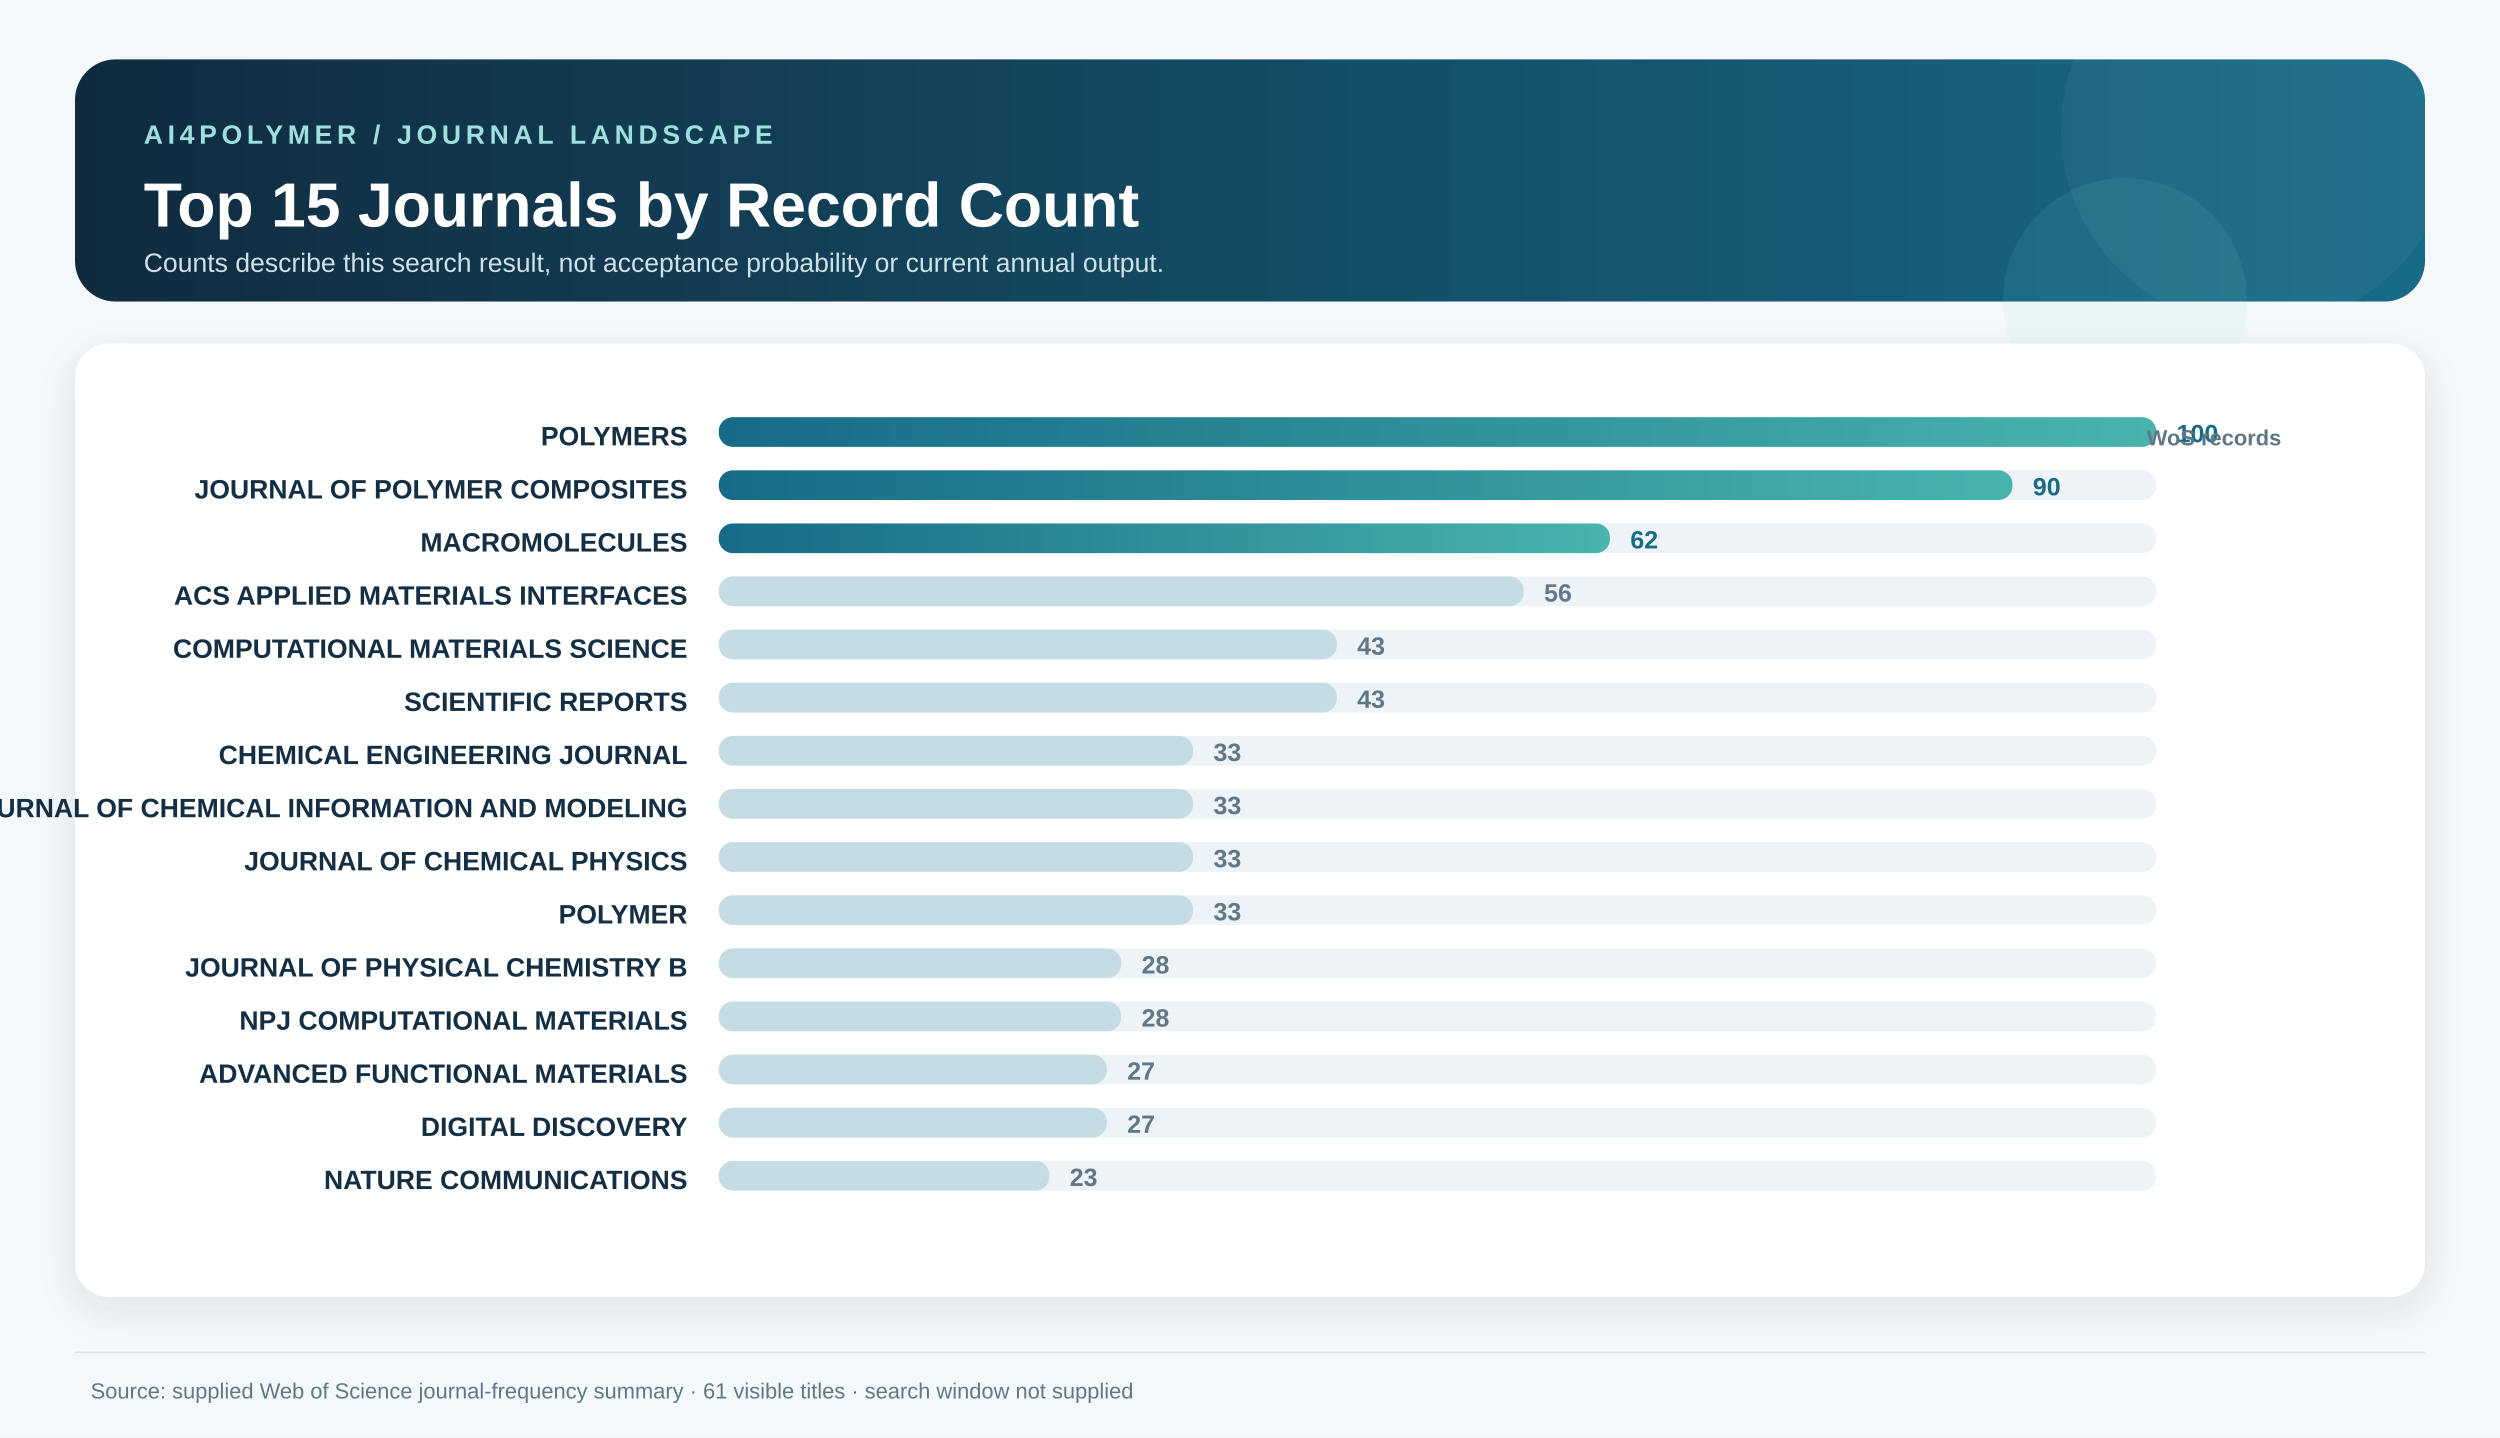
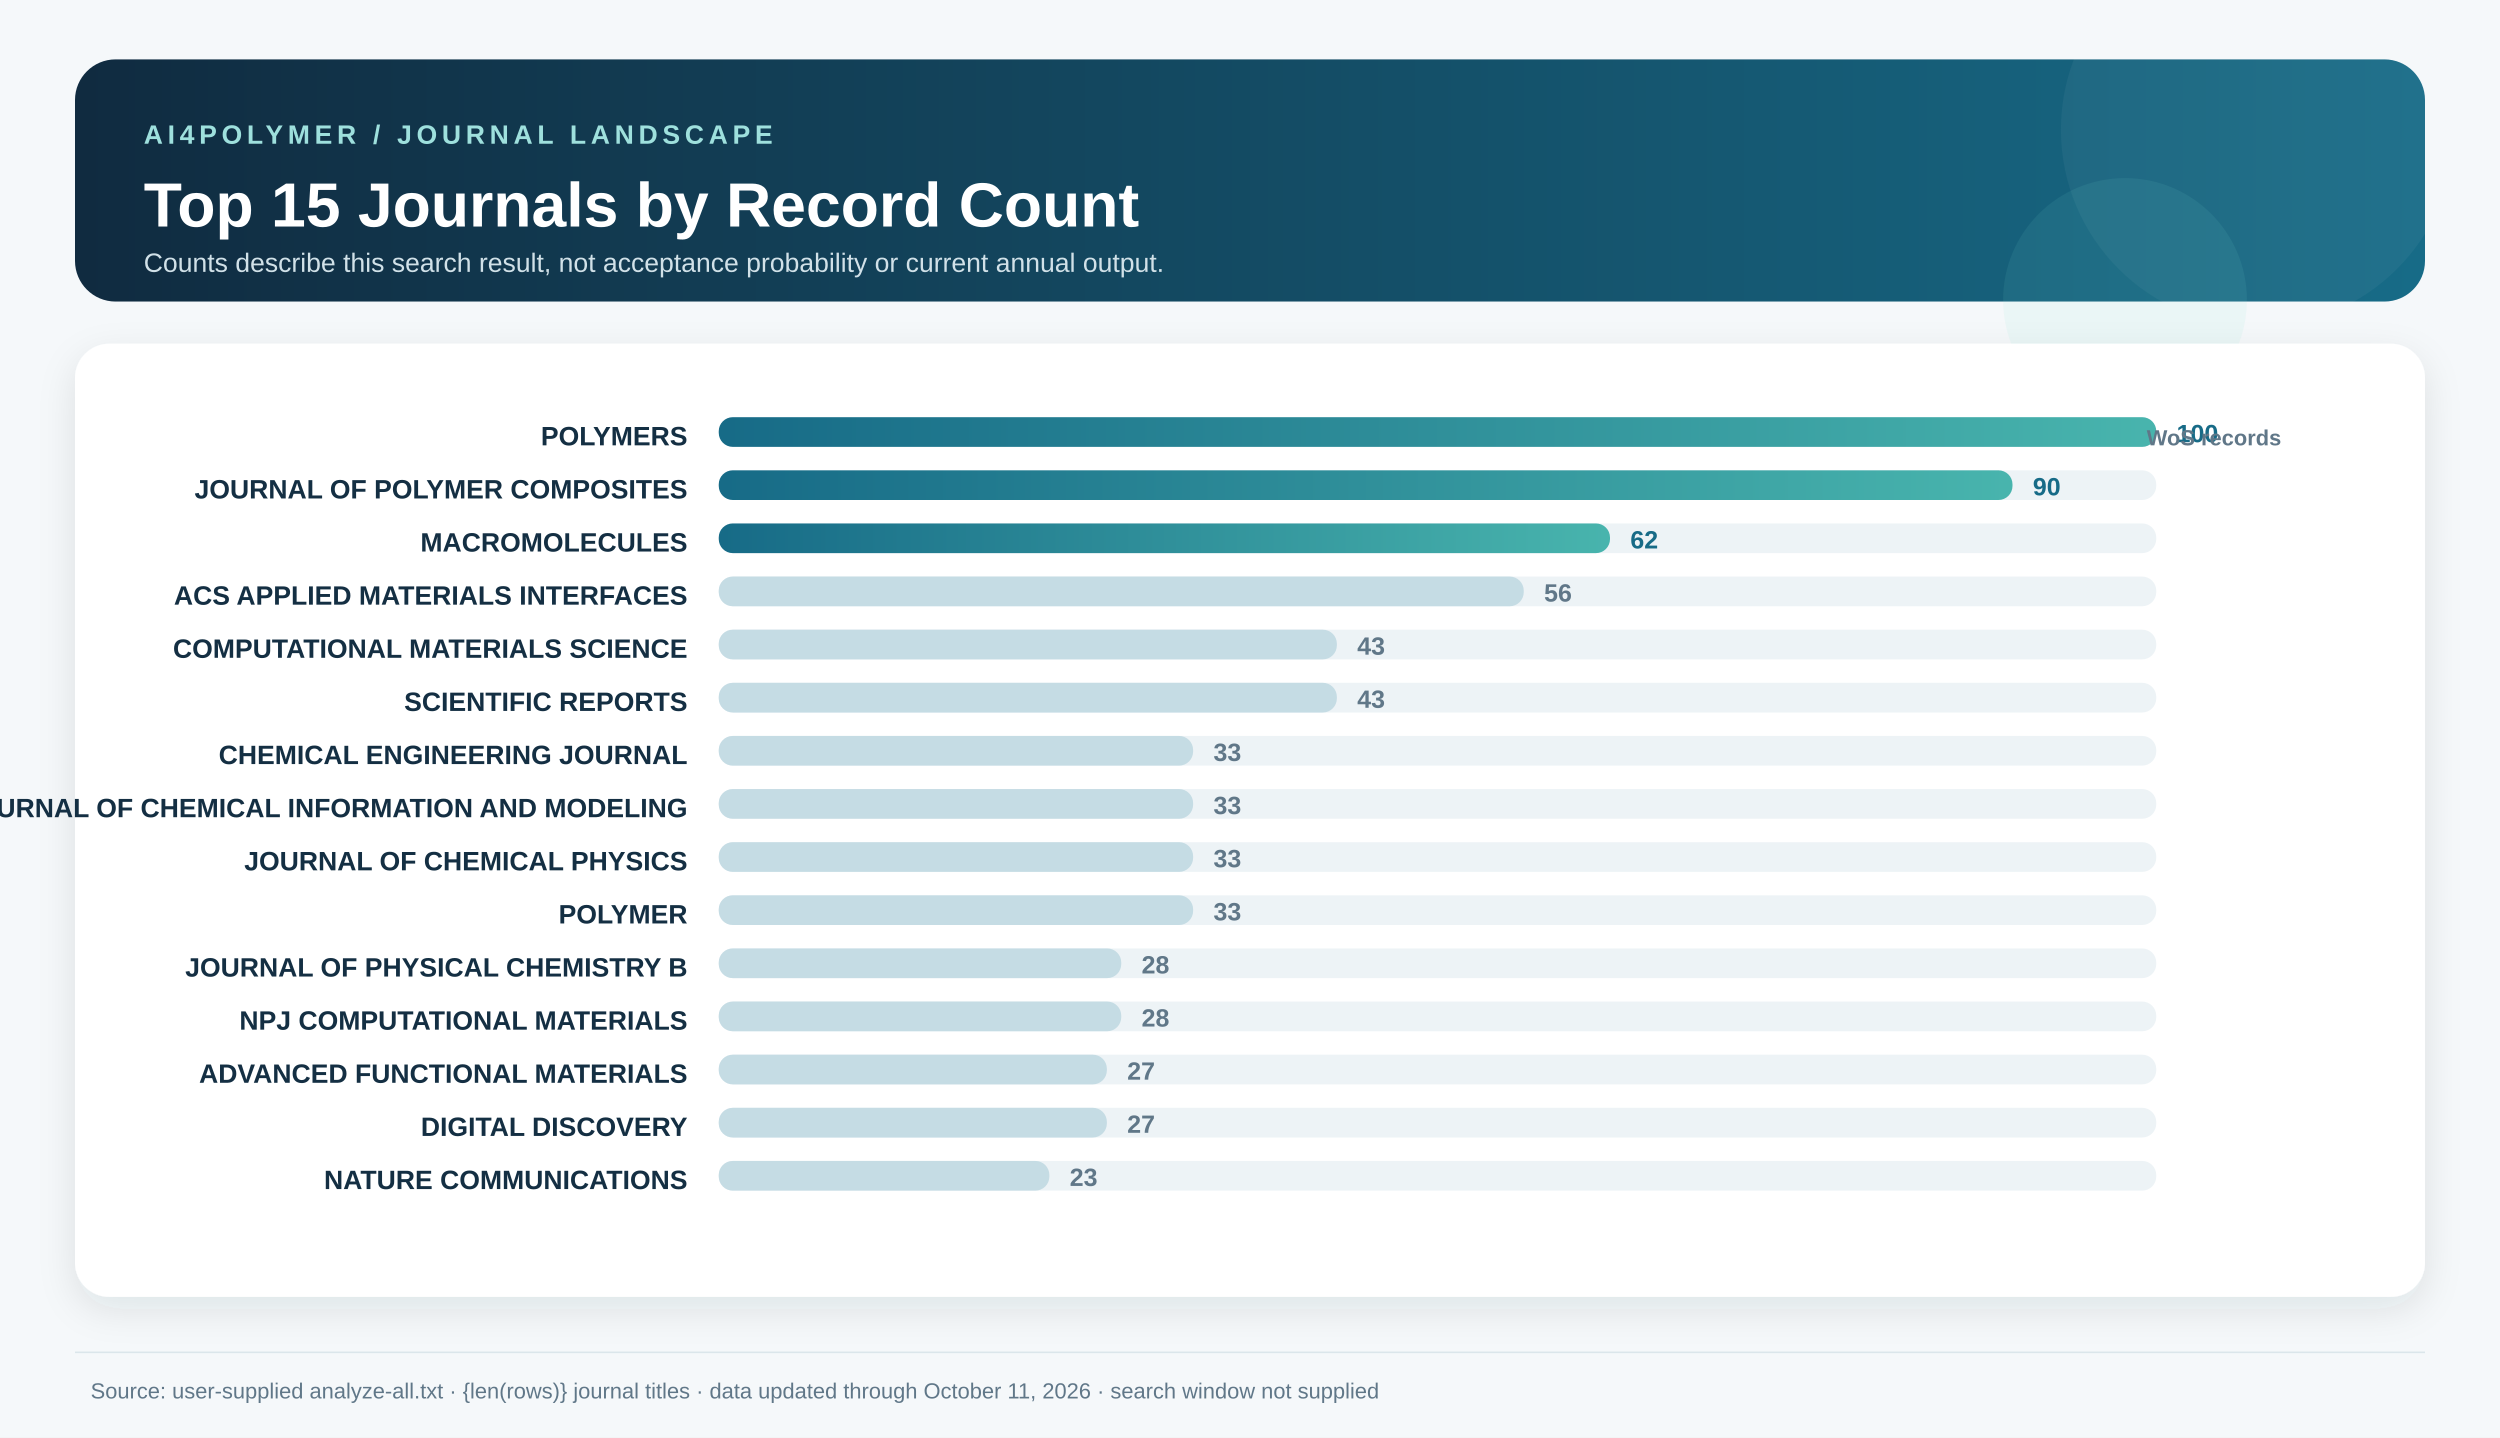
<svg xmlns="http://www.w3.org/2000/svg" width="1600" height="920" viewBox="0 0 1600 920">
  <defs>
    <linearGradient id="hero" x1="0" x2="1">
      <stop stop-color="#102b40" />
      <stop offset="1" stop-color="#176b87" />
    </linearGradient>
    <linearGradient id="bar" x1="0" x2="1">
      <stop stop-color="#176b87" />
      <stop offset="1" stop-color="#48b4ad" />
    </linearGradient>
    <filter id="shadow" x="-10%" y="-10%" width="120%" height="130%">
      <feDropShadow dx="0" dy="8" stdDeviation="12" flood-color="#142f43" flood-opacity=".10" />
    </filter>
  </defs>
  <rect width="1600" height="920" fill="#f5f8fa" />
  <rect x="48" y="38" width="1504" height="155" rx="26" fill="url(#hero)" />
  <circle cx="1445" cy="83" r="126" fill="#ffffff" opacity=".045" />
  <circle cx="1360" cy="192" r="78" fill="#7ce0cf" opacity=".09" />
  <text x="92" y="92" font-family="Arial, Helvetica, sans-serif" font-size="17" fill="#9ee0dd" font-weight="700" text-anchor="start" letter-spacing="3">AI4POLYMER  /  JOURNAL LANDSCAPE</text>
  <text x="92" y="145" font-family="Arial, Helvetica, sans-serif" font-size="40" fill="#ffffff" font-weight="700" text-anchor="start">Top 15 Journals by Record Count</text>
  <text x="92" y="174" font-family="Arial, Helvetica, sans-serif" font-size="17" fill="#d1e1e8" font-weight="400" text-anchor="start">Counts describe this search result, not acceptance probability or current annual output.</text>
  <rect x="48" y="220" width="1504" height="610" rx="22" fill="#ffffff" filter="url(#shadow)" />
  <text x="440" y="285" font-family="Arial, Helvetica, sans-serif" font-size="17" fill="#142f43" font-weight="600" text-anchor="end">POLYMERS</text>
  <rect x="460" y="267" width="920" height="19" rx="9" fill="#edf3f6" />
  <rect x="460" y="267" width="920.0" height="19" rx="9" fill="url(#bar)" />
  <text x="1393.0" y="283" font-family="Arial, Helvetica, sans-serif" font-size="16" fill="#176b87" font-weight="700" text-anchor="start">100</text>
  <text x="440" y="319" font-family="Arial, Helvetica, sans-serif" font-size="17" fill="#142f43" font-weight="600" text-anchor="end">JOURNAL OF POLYMER COMPOSITES</text>
  <rect x="460" y="301" width="920" height="19" rx="9" fill="#edf3f6" />
  <rect x="460" y="301" width="828.0" height="19" rx="9" fill="url(#bar)" />
  <text x="1301.0" y="317" font-family="Arial, Helvetica, sans-serif" font-size="16" fill="#176b87" font-weight="700" text-anchor="start">90</text>
  <text x="440" y="353" font-family="Arial, Helvetica, sans-serif" font-size="17" fill="#142f43" font-weight="600" text-anchor="end">MACROMOLECULES</text>
  <rect x="460" y="335" width="920" height="19" rx="9" fill="#edf3f6" />
  <rect x="460" y="335" width="570.4" height="19" rx="9" fill="url(#bar)" />
  <text x="1043.4" y="351" font-family="Arial, Helvetica, sans-serif" font-size="16" fill="#176b87" font-weight="700" text-anchor="start">62</text>
  <text x="440" y="387" font-family="Arial, Helvetica, sans-serif" font-size="17" fill="#142f43" font-weight="600" text-anchor="end">ACS APPLIED MATERIALS INTERFACES</text>
  <rect x="460" y="369" width="920" height="19" rx="9" fill="#edf3f6" />
  <rect x="460" y="369" width="515.2" height="19" rx="9" fill="#c5dce4" />
  <text x="988.2" y="385" font-family="Arial, Helvetica, sans-serif" font-size="16" fill="#607788" font-weight="700" text-anchor="start">56</text>
  <text x="440" y="421" font-family="Arial, Helvetica, sans-serif" font-size="17" fill="#142f43" font-weight="600" text-anchor="end">COMPUTATIONAL MATERIALS SCIENCE</text>
  <rect x="460" y="403" width="920" height="19" rx="9" fill="#edf3f6" />
  <rect x="460" y="403" width="395.6" height="19" rx="9" fill="#c5dce4" />
  <text x="868.6" y="419" font-family="Arial, Helvetica, sans-serif" font-size="16" fill="#607788" font-weight="700" text-anchor="start">43</text>
  <text x="440" y="455" font-family="Arial, Helvetica, sans-serif" font-size="17" fill="#142f43" font-weight="600" text-anchor="end">SCIENTIFIC REPORTS</text>
  <rect x="460" y="437" width="920" height="19" rx="9" fill="#edf3f6" />
  <rect x="460" y="437" width="395.6" height="19" rx="9" fill="#c5dce4" />
  <text x="868.6" y="453" font-family="Arial, Helvetica, sans-serif" font-size="16" fill="#607788" font-weight="700" text-anchor="start">43</text>
  <text x="440" y="489" font-family="Arial, Helvetica, sans-serif" font-size="17" fill="#142f43" font-weight="600" text-anchor="end">CHEMICAL ENGINEERING JOURNAL</text>
  <rect x="460" y="471" width="920" height="19" rx="9" fill="#edf3f6" />
  <rect x="460" y="471" width="303.6" height="19" rx="9" fill="#c5dce4" />
  <text x="776.6" y="487" font-family="Arial, Helvetica, sans-serif" font-size="16" fill="#607788" font-weight="700" text-anchor="start">33</text>
  <text x="440" y="523" font-family="Arial, Helvetica, sans-serif" font-size="17" fill="#142f43" font-weight="600" text-anchor="end">JOURNAL OF CHEMICAL INFORMATION AND MODELING</text>
  <rect x="460" y="505" width="920" height="19" rx="9" fill="#edf3f6" />
  <rect x="460" y="505" width="303.6" height="19" rx="9" fill="#c5dce4" />
  <text x="776.6" y="521" font-family="Arial, Helvetica, sans-serif" font-size="16" fill="#607788" font-weight="700" text-anchor="start">33</text>
  <text x="440" y="557" font-family="Arial, Helvetica, sans-serif" font-size="17" fill="#142f43" font-weight="600" text-anchor="end">JOURNAL OF CHEMICAL PHYSICS</text>
  <rect x="460" y="539" width="920" height="19" rx="9" fill="#edf3f6" />
  <rect x="460" y="539" width="303.6" height="19" rx="9" fill="#c5dce4" />
  <text x="776.6" y="555" font-family="Arial, Helvetica, sans-serif" font-size="16" fill="#607788" font-weight="700" text-anchor="start">33</text>
  <text x="440" y="591" font-family="Arial, Helvetica, sans-serif" font-size="17" fill="#142f43" font-weight="600" text-anchor="end">POLYMER</text>
  <rect x="460" y="573" width="920" height="19" rx="9" fill="#edf3f6" />
  <rect x="460" y="573" width="303.6" height="19" rx="9" fill="#c5dce4" />
  <text x="776.6" y="589" font-family="Arial, Helvetica, sans-serif" font-size="16" fill="#607788" font-weight="700" text-anchor="start">33</text>
  <text x="440" y="625" font-family="Arial, Helvetica, sans-serif" font-size="17" fill="#142f43" font-weight="600" text-anchor="end">JOURNAL OF PHYSICAL CHEMISTRY B</text>
  <rect x="460" y="607" width="920" height="19" rx="9" fill="#edf3f6" />
  <rect x="460" y="607" width="257.6" height="19" rx="9" fill="#c5dce4" />
  <text x="730.6" y="623" font-family="Arial, Helvetica, sans-serif" font-size="16" fill="#607788" font-weight="700" text-anchor="start">28</text>
  <text x="440" y="659" font-family="Arial, Helvetica, sans-serif" font-size="17" fill="#142f43" font-weight="600" text-anchor="end">NPJ COMPUTATIONAL MATERIALS</text>
  <rect x="460" y="641" width="920" height="19" rx="9" fill="#edf3f6" />
  <rect x="460" y="641" width="257.6" height="19" rx="9" fill="#c5dce4" />
  <text x="730.6" y="657" font-family="Arial, Helvetica, sans-serif" font-size="16" fill="#607788" font-weight="700" text-anchor="start">28</text>
  <text x="440" y="693" font-family="Arial, Helvetica, sans-serif" font-size="17" fill="#142f43" font-weight="600" text-anchor="end">ADVANCED FUNCTIONAL MATERIALS</text>
  <rect x="460" y="675" width="920" height="19" rx="9" fill="#edf3f6" />
  <rect x="460" y="675" width="248.4" height="19" rx="9" fill="#c5dce4" />
  <text x="721.4" y="691" font-family="Arial, Helvetica, sans-serif" font-size="16" fill="#607788" font-weight="700" text-anchor="start">27</text>
  <text x="440" y="727" font-family="Arial, Helvetica, sans-serif" font-size="17" fill="#142f43" font-weight="600" text-anchor="end">DIGITAL DISCOVERY</text>
  <rect x="460" y="709" width="920" height="19" rx="9" fill="#edf3f6" />
  <rect x="460" y="709" width="248.4" height="19" rx="9" fill="#c5dce4" />
  <text x="721.4" y="725" font-family="Arial, Helvetica, sans-serif" font-size="16" fill="#607788" font-weight="700" text-anchor="start">27</text>
  <text x="440" y="761" font-family="Arial, Helvetica, sans-serif" font-size="17" fill="#142f43" font-weight="600" text-anchor="end">NATURE COMMUNICATIONS</text>
  <rect x="460" y="743" width="920" height="19" rx="9" fill="#edf3f6" />
  <rect x="460" y="743" width="211.6" height="19" rx="9" fill="#c5dce4" />
  <text x="684.6" y="759" font-family="Arial, Helvetica, sans-serif" font-size="16" fill="#607788" font-weight="700" text-anchor="start">23</text>
  <text x="1460" y="285" font-family="Arial, Helvetica, sans-serif" font-size="14" fill="#607788" font-weight="600" text-anchor="end">WoS records</text>
  <rect x="48" y="865" width="1504" height="1" fill="#dbe6eb" />
-   <text x="58" y="895" font-family="Arial, Helvetica, sans-serif" font-size="14" fill="#607788" font-weight="400" text-anchor="start">Source: supplied Web of Science journal-frequency summary · 61 visible titles · search window not supplied</text>
+   <text x="58" y="895" font-family="Arial, Helvetica, sans-serif" font-size="14" fill="#607788" font-weight="400" text-anchor="start">Source: user-supplied analyze-all.txt · {len(rows)} journal titles · data updated through October 11, 2026 · search window not supplied</text>
</svg>
